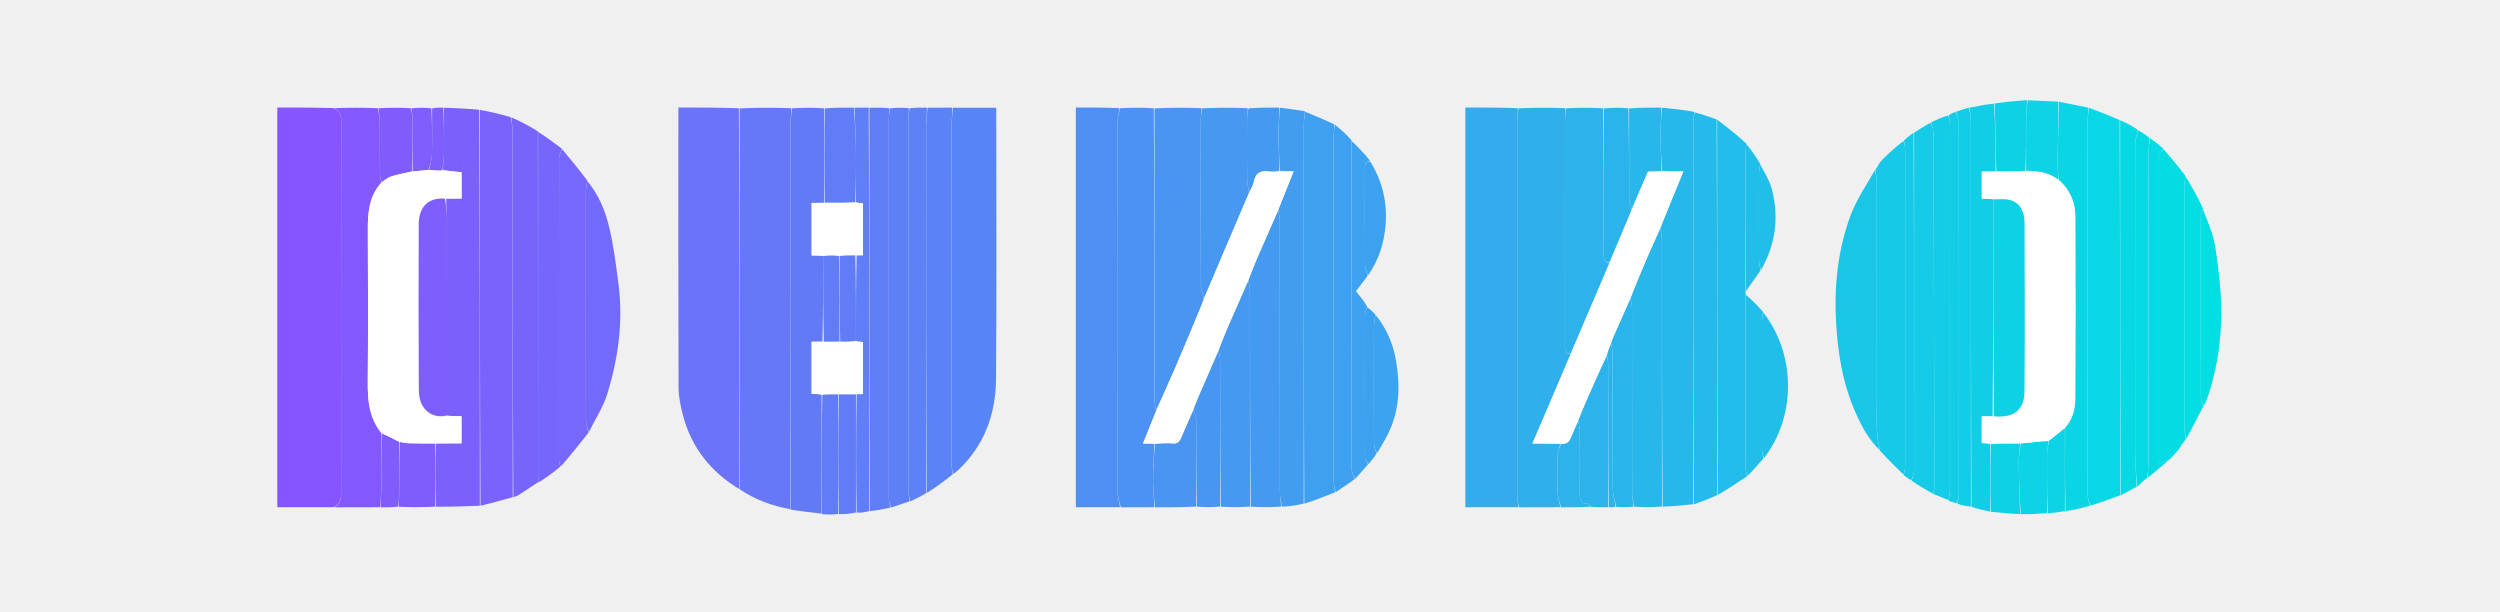
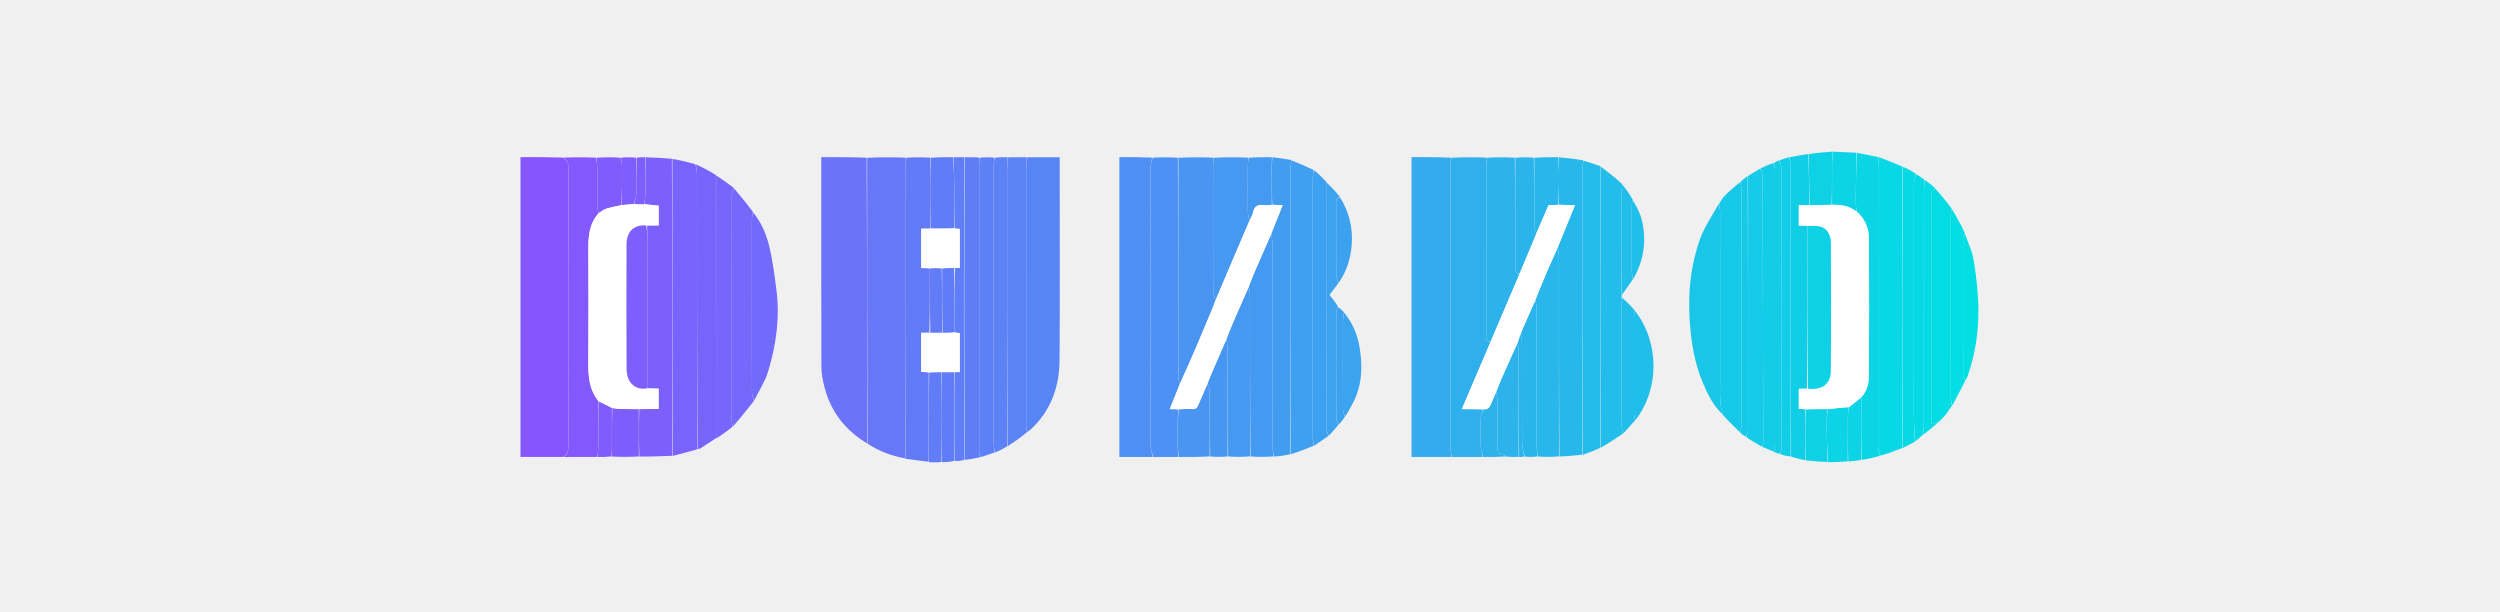
<svg xmlns="http://www.w3.org/2000/svg" version="1.1" id="Layer_1" x="0px" y="0px" width="100%" viewBox="0 0 1340 328" enable-background="new 0 0 1340 328" xml:space="preserve">
-   <g transform="translate(670,164) scale(0.8) translate(-670,-164)">
+   <g transform="translate(670,164) scale(0.6) translate(-670,-164)">
    <path fill="#8755FF" opacity="1" stroke="none" d=" M55.999,298.832  C43.535,298.832 31.07,298.832 18.302,298.832  C18.302,209.672 18.302,120.639 18.302,31.024  C30.548,31.024 42.81,31.024 55.678,31.412  C60.186,33.349 61.107,36.17 61.101,40.318  C60.965,122.506 60.981,204.693 61.048,286.881  C61.052,291.72 61.442,296.428 55.999,298.832 z" />
    <path fill="#6A73F9" opacity="1" stroke="none" d=" M328,286.833  C308.853,275.268 295.792,258.963 290.073,237.222  C288.468,231.121 287.153,224.726 287.13,218.461  C286.913,158.152 287,97.843 287,37.533  C287,35.559 287,33.585 287,31.024  C300.549,31.024 313.81,31.024 327.536,31.554  C328,117 328,201.916 328,286.833 z" />
    <path fill="#33ABED" opacity="1" stroke="none" d=" M850,298.833  C838.203,298.833 826.405,298.833 814.305,298.833  C814.305,209.67 814.305,120.641 814.305,31.022  C825.883,31.022 837.478,31.022 849.447,31.492  C849.548,34.26 849.036,36.557 849.034,38.855  C848.993,122.89 848.991,206.926 849.042,290.962  C849.044,293.586 849.667,296.209 850,298.833 z" />
    <path fill="#6677F8" opacity="1" stroke="none" d=" M328.322,286.988  C328,201.916 328,117 328,31.626  C339.357,31.12 350.714,31.071 362.526,31.511  C362.654,36.628 362.046,41.258 362.042,45.888  C361.972,130.632 361.974,215.376 361.961,300.119  C349.989,298.016 338.802,293.898 328.322,286.988 z" />
    <path fill="#30AFED" opacity="1" stroke="none" d=" M850.464,298.905  C849.667,296.209 849.044,293.586 849.042,290.962  C848.991,206.926 848.993,122.89 849.034,38.855  C849.036,36.557 849.548,34.26 849.911,31.565  C860.357,31.119 870.715,31.071 881.447,31.494  C881.548,34.594 881.038,37.225 881.035,39.855  C880.987,89.448 881,139.041 881,188.634  C881,189.799 881.066,190.967 880.999,192.128  C880.842,194.869 882.068,196.181 884.792,196.359  C876.373,216.238 867.996,235.757 859.235,256.167  C866.155,256.167 872.078,256.167 877.905,256.531  C877.206,259.417 876.153,261.926 876.083,264.463  C875.86,272.572 875.81,280.698 876.091,288.804  C876.208,292.165 877.333,295.491 878,298.833  C868.976,298.881 859.952,298.929 850.464,298.905 z" />
    <path fill="#4F8FF3" opacity="1" stroke="none" d=" M583,298.833  C573.202,298.833 563.404,298.833 553.304,298.833  C553.304,209.668 553.304,120.642 553.304,31.023  C562.88,31.023 572.476,31.023 582.453,31.463  C582.222,35.293 581.082,38.681 581.078,42.071  C580.978,123.61 580.971,205.149 581.085,286.687  C581.091,290.737 582.333,294.785 583,298.833 z" />
    <path fill="#5885F5" opacity="1" stroke="none" d=" M471,31.168  C480.468,31.168 489.936,31.168 500,31.168  C500,33.241 500,35.176 500,37.112  C500,95.609 500.262,154.107 499.865,212.601  C499.715,234.584 493.181,254.688 477.49,270.992  C475.603,272.952 473.652,274.85 471.17,276.575  C470.407,274.074 470.027,271.774 470.026,269.474  C469.995,194.17 469.984,118.866 470.043,43.563  C470.046,39.431 470.667,35.299 471,31.168 z" />
    <path fill="#4C91F3" opacity="1" stroke="none" d=" M583.463,298.905  C582.333,294.785 581.091,290.737 581.085,286.687  C580.971,205.149 580.978,123.61 581.078,42.071  C581.082,38.681 582.222,35.293 582.916,31.535  C590.357,31.119 597.715,31.071 605.536,31.554  C606,97.16 605.989,162.238 606.047,227.314  C606.049,229.556 606.745,231.798 607.066,234.422  C604.16,241.8 601.305,248.796 598.297,256.167  C601.042,256.167 603.521,256.167 605.911,256.565  C605.547,265.017 605.074,273.071 605.066,281.126  C605.061,287.028 605.666,292.93 605.999,298.833  C598.642,298.881 591.285,298.929 583.463,298.905 z" />
    <path fill="#7C60FC" opacity="1" stroke="none" d=" M153.999,297.833  C144.309,298.215 134.618,298.597 124.496,298.497  C124.043,284.066 124.021,270.116 124.463,256.093  C130.513,256.021 136.101,256.021 141.696,256.021  C141.696,249.695 141.696,243.974 141.696,237.834  C138.263,237.834 135.131,237.834 132,237.376  C132,192.796 132.027,148.675 131.956,104.554  C131.95,100.424 131.333,96.296 131.457,92.094  C135.161,92.022 138.407,92.022 141.757,92.022  C141.757,85.775 141.757,80.085 141.757,74.415  C137.355,73.967 133.196,73.544 129.056,72.693  C129.383,68.987 129.921,65.711 129.958,62.43  C130.072,52.01 130,41.587 130,31.166  C137.716,31.451 145.432,31.736 153.574,32.552  C154,121.333 153.999,209.583 153.999,297.833 z" />
    <path fill="#8359FE" opacity="1" stroke="none" d=" M56.463,298.905  C61.442,296.428 61.052,291.72 61.048,286.881  C60.981,204.693 60.965,122.506 61.101,40.318  C61.107,36.17 60.186,33.349 56.142,31.484  C65.69,31.12 75.381,31.072 85.568,31.504  C86.376,34.948 86.93,37.909 86.957,40.874  C87.063,52.354 86.949,63.836 87.05,75.317  C87.067,77.229 87.742,79.135 87.97,81.364  C79.628,90.753 78.89,101.819 78.943,113.293  C79.102,147.102 79.176,180.913 78.907,214.72  C78.809,227.088 79.66,238.916 88.032,249.359  C88.015,262.568 88.079,275.302 87.954,288.035  C87.919,291.637 87.332,295.234 86.999,298.833  C76.975,298.881 66.951,298.929 56.463,298.905 z" />
    <path fill="#7A63FC" opacity="1" stroke="none" d=" M154.415,297.905  C153.999,209.583 154,121.333 153.999,32.625  C160.743,33.781 167.488,35.394 174.648,37.496  C175.376,41.115 175.958,44.246 175.961,47.377  C176.025,128.956 176.029,210.536 176.043,292.116  C168.972,294.07 161.901,296.024 154.415,297.905 z" />
    <path fill="#08D8E5" opacity="1" stroke="none" d=" M1232.001,31.166  C1238.78,33.728 1245.558,36.289 1252.668,39.466  C1253,123.666 1253,207.25 1253,290.834  C1246.635,293.224 1240.269,295.615 1233.227,297.753  C1232.033,294.789 1231.068,292.077 1231.065,289.365  C1230.985,207.429 1230.985,125.493 1231.042,43.557  C1231.045,39.426 1231.667,35.296 1232.001,31.166 z" />
    <path fill="#27B8EB" opacity="1" stroke="none" d=" M967,296.834  C960.304,297.548 953.608,298.263 946.456,298.447  C946,238.516 946.013,179.114 945.956,119.713  C945.953,117.104 945.304,114.495 944.976,111.506  C950.011,98.953 955.026,86.78 960.36,73.833  C955.159,73.833 950.58,73.833 945.911,73.436  C945.548,64.983 945.074,56.929 945.066,48.874  C945.061,42.972 945.667,37.069 946.001,31.167  C953.232,31.862 960.463,32.557 967.653,33.939  C967.408,36.925 967.026,39.223 967.026,41.522  C966.995,126.626 967,211.73 967,296.834 z" />
    <path fill="#637AF7" opacity="1" stroke="none" d=" M362.175,300.462  C361.974,215.376 361.972,130.632 362.042,45.888  C362.046,41.258 362.654,36.628 362.99,31.582  C370.024,31.119 377.048,31.071 384.536,31.553  C385,53 385,73.916 384.547,94.905  C381.495,94.977 378.895,94.977 376.294,94.977  C376.294,106.975 376.294,118.364 376.294,130.167  C379.057,130.167 381.528,130.167 384,130.625  C384,150 384,168.917 383.552,187.905  C380.842,187.977 378.58,187.977 376.288,187.977  C376.288,199.974 376.288,211.372 376.288,222.846  C378.714,222.962 380.857,223.064 383,223.625  C382.988,250.429 382.976,276.776 382.964,303.122  C376.105,302.349 369.247,301.577 362.175,300.462 z" />
    <path fill="#4A94F2" opacity="1" stroke="none" d=" M607.117,234.039  C606.745,231.798 606.049,229.556 606.047,227.314  C605.989,162.238 606,97.16 606,31.626  C616.357,31.119 626.715,31.071 637.504,31.504  C637.624,34.279 637.045,36.571 637.041,38.865  C636.985,75.907 636.952,112.949 637.093,149.991  C637.104,153.009 638.413,156.023 639.06,159.416  C638.35,161.437 637.724,163.093 637.041,164.724  C631.613,177.693 626.266,190.696 620.707,203.609  C616.315,213.811 611.657,223.9 607.117,234.039 z" />
    <path fill="#3F9FF0" opacity="1" stroke="none" d=" M726.999,288.833  C720.261,291.542 713.522,294.25 706.392,296.438  C706,211.35 705.99,126.783 706.044,42.216  C706.046,39.44 706.695,36.663 707.043,33.887  C713.477,36.542 719.912,39.198 726.584,42.408  C726.548,45.259 726.036,47.557 726.034,49.854  C725.993,126.89 725.99,203.927 726.042,280.963  C726.044,283.587 726.666,286.21 726.999,288.833 z" />
    <path fill="#22BDEA" opacity="1" stroke="none" d=" M1002.042,154.115  C1002.031,154.508 1002.019,154.902 1002.015,156.066  C1002.016,195.327 1001.992,233.818 1002.047,272.309  C1002.05,274.221 1002.742,276.133 1003.113,278.044  C996.666,282.364 990.219,286.684 983.397,290.585  C983.015,206.499 983.007,122.833 983,39.166  C989.617,44.252 996.234,49.337 1002.634,55.276  C1002.278,57.777 1002.02,59.424 1002.02,61.071  C1002.009,92.086 1002.029,123.1 1002.042,154.115 z" />
    <path fill="#5B83F6" opacity="1" stroke="none" d=" M470.537,31.096  C470.667,35.299 470.046,39.431 470.043,43.563  C469.984,118.866 469.995,194.17 470.026,269.474  C470.027,271.774 470.407,274.074 470.857,276.712  C465.302,281.29 459.499,285.53 453.348,289.344  C453,207.132 452.985,125.346 453.043,43.56  C453.045,39.429 453.667,35.298 454.001,31.167  C459.359,31.12 464.717,31.072 470.537,31.096 z" />
    <path fill="#429DF0" opacity="1" stroke="none" d=" M706.835,33.547  C706.695,36.663 706.046,39.44 706.044,42.216  C705.99,126.783 706,211.35 706,296.375  C701.285,297.548 696.57,298.262 691.395,298.496  C690.624,294.882 690.043,291.749 690.04,288.616  C689.986,227.975 690.012,167.333 689.953,106.691  C689.951,104.447 689.255,102.204 688.933,99.578  C692.289,90.99 695.593,82.785 699.198,73.833  C695.839,73.833 692.92,73.833 689.968,73.423  C689.624,64.964 689.102,56.915 689.07,48.864  C689.047,42.966 689.667,37.066 690,31.166  C695.543,31.846 701.085,32.526 706.835,33.547 z" />
    <path fill="#7765FB" opacity="1" stroke="none" d=" M176.419,292.059  C176.029,210.536 176.025,128.956 175.961,47.377  C175.958,44.246 175.376,41.115 175.031,37.575  C180.92,40.194 186.84,43.223 192.892,47.044  C193.016,122.131 193.008,196.425 192.998,270.719  C192.998,274.519 192.975,278.32 192.962,282.121  C188.471,285.082 183.996,288.069 179.471,290.98  C178.685,291.486 177.692,291.669 176.419,292.059 z" />
    <path fill="#24BBEA" opacity="1" stroke="none" d=" M982.666,39.004  C983.007,122.833 983.015,206.499 983.03,290.642  C977.954,293.066 972.868,295.014 967.392,296.898  C967,211.73 966.995,126.626 967.026,41.522  C967.026,39.223 967.408,36.925 967.859,34.287  C972.848,35.58 977.59,37.211 982.666,39.004 z" />
    <path fill="#17C9E8" opacity="1" stroke="none" d=" M1107.891,277.047  C1102.651,271.925 1097.411,266.803 1092.228,261.103  C1089.028,249.68 1090.03,238.535 1090.02,227.476  C1089.974,178.556 1090.016,129.636 1089.955,80.716  C1089.952,78.107 1089.303,75.499 1088.954,72.89  C1090.447,70.622 1091.626,68.044 1093.495,66.147  C1097.927,61.65 1102.688,57.476 1107.799,53.422  C1108.522,55.638 1108.969,57.604 1108.97,59.569  C1109.006,130.152 1109.009,200.734 1108.953,271.316  C1108.952,273.226 1108.26,275.137 1107.891,277.047 z" />
    <path fill="#11CEE7" opacity="1" stroke="none" d=" M1166,301.832  C1161.904,300.951 1157.807,300.07 1153.355,298.553  C1153,211.96 1153.01,126.003 1152.958,40.046  C1152.956,37.086 1152.334,34.127 1152.001,31.167  C1157.367,30.106 1162.734,29.046 1168.539,28.41  C1169.319,43.834 1169.66,58.834 1169.547,73.906  C1166.16,73.979 1163.227,73.979 1160.293,73.979  C1160.293,80.308 1160.293,86.042 1160.293,92.168  C1163.054,92.168 1165.527,92.168 1168,92.626  C1168,141.333 1168,189.582 1167.552,237.905  C1164.84,237.978 1162.576,237.978 1160.275,237.978  C1160.275,244.315 1160.275,250.068 1160.275,255.847  C1162.365,255.964 1164.183,256.066 1166,256.626  C1166,272 1166,286.916 1166,301.832 z" />
    <path fill="#2DB2EC" opacity="1" stroke="none" d=" M884.832,195.999  C882.068,196.181 880.842,194.869 880.999,192.128  C881.066,190.967 881,189.799 881,188.634  C881,139.041 880.987,89.448 881.035,39.855  C881.038,37.225 881.548,34.594 881.911,31.566  C890.024,31.12 898.049,31.071 906.536,31.553  C907,64.106 907.005,96.128 906.993,128.151  C906.992,131.181 906.607,134.367 910.796,135.357  C902.117,155.809 893.475,175.904 884.832,195.999 z" />
    <path fill="#19C6E8" opacity="1" stroke="none" d=" M1088.637,73.031  C1089.303,75.499 1089.952,78.107 1089.955,80.716  C1090.016,129.636 1089.974,178.556 1090.02,227.476  C1090.03,238.535 1089.028,249.68 1092.089,260.786  C1083.593,252.681 1078.497,242.27 1074.124,231.63  C1066.877,214.001 1063.964,195.489 1062.769,176.412  C1061.201,151.376 1063.71,127.008 1072.264,103.6  C1076.165,92.927 1082.88,83.283 1088.637,73.031 z" />
    <path fill="#449AF1" opacity="1" stroke="none" d=" M688.882,99.96  C689.255,102.204 689.951,104.447 689.953,106.691  C690.012,167.333 689.986,227.975 690.04,288.616  C690.043,291.749 690.624,294.882 690.968,298.424  C684.31,298.881 677.619,298.929 670.464,298.447  C670,249.839 670.015,201.76 669.953,153.682  C669.95,151.441 669.255,149.201 668.934,146.579  C670.994,141.258 672.907,136.278 675.03,131.39  C679.59,120.888 684.258,110.434 688.882,99.96 z" />
    <path fill="#7568FB" opacity="1" stroke="none" d=" M209.109,58.954  C214.737,65.695 220.365,72.435 225.932,79.947  C225.581,82.846 225.04,84.974 225.038,87.102  C224.991,138.299 224.973,189.497 225.079,240.694  C225.084,243.411 226.215,246.125 226.821,248.841  C220.787,256.49 214.752,264.14 208.163,271.581  C207.406,269.907 207.027,268.441 207.026,266.975  C206.997,199.546 206.984,132.117 207.09,64.688  C207.093,62.776 208.407,60.866 209.109,58.954 z" />
    <path fill="#5F7EF6" opacity="1" stroke="none" d=" M415,31.167  C419.36,31.119 423.72,31.072 428.451,31.493  C428.548,34.097 428.036,36.231 428.035,38.365  C427.994,123.346 427.993,208.327 428.046,293.309  C428.048,295.221 428.739,297.134 429.109,299.046  C424.687,300.023 420.266,301 415.422,301.447  C415,211 415,121.084 415,31.167 z" />
    <path fill="#5D80F6" opacity="1" stroke="none" d=" M429.505,299.025  C428.739,297.134 428.048,295.221 428.046,293.309  C427.993,208.327 427.994,123.346 428.035,38.365  C428.036,36.231 428.548,34.097 428.91,31.565  C433.027,31.12 437.055,31.072 441.452,31.493  C441.548,34.26 441.036,36.557 441.035,38.855  C440.994,121.557 440.991,204.259 441.042,286.962  C441.044,289.586 441.666,292.209 442,294.833  C437.967,296.223 433.934,297.614 429.505,299.025 z" />
    <path fill="#04DCE4" opacity="1" stroke="none" d=" M1282.114,58.956  C1287.078,64.719 1292.041,70.481 1296.809,76.935  C1296.408,79.425 1296.027,81.222 1296.026,83.019  C1295.994,137.095 1295.985,191.17 1296.044,245.245  C1296.047,247.868 1296.695,250.491 1297.042,253.115  C1296.268,254.342 1295.494,255.57 1294.156,256.97  C1293.432,257.777 1293.273,258.41 1293.114,259.044  C1290.987,261.623 1288.86,264.203 1286.055,266.922  C1283.483,267.806 1281.589,268.549 1279,269.566  C1279,266.966 1279,265.001 1279,263.036  C1279,197.384 1279,131.733 1279.001,66.082  C1279.001,64.749 1278.631,63.235 1279.139,62.131  C1279.714,60.881 1281.088,59.998 1282.114,58.956 z" />
    <path fill="#29B6EB" opacity="1" stroke="none" d=" M944.956,111.887  C945.304,114.495 945.953,117.104 945.956,119.713  C946.013,179.114 946,238.516 946.001,298.375  C939.976,298.881 933.952,298.929 927.431,298.495  C926.624,295.048 926.045,292.083 926.04,289.116  C925.981,247.975 926.018,206.833 925.952,165.692  C925.949,163.447 925.256,161.204 924.935,158.579  C928.425,149.894 931.778,141.555 935.329,133.301  C938.422,126.113 941.739,119.021 944.956,111.887 z" />
    <path fill="#0AD5E5" opacity="1" stroke="none" d=" M1231.597,31.093  C1231.667,35.296 1231.045,39.426 1231.042,43.557  C1230.985,125.493 1230.985,207.429 1231.065,289.365  C1231.068,292.077 1232.033,294.789 1232.828,297.776  C1227.682,299.36 1222.257,300.669 1216.416,301.448  C1215.987,282.573 1215.973,264.23 1216.098,245.568  C1221.235,239.788 1222.853,232.911 1222.891,225.976  C1223.113,185.259 1223.1,144.541 1222.926,103.824  C1222.885,94.394 1219.339,86.147 1211.969,79.423  C1211.624,76.073 1211.007,73.127 1211.052,70.191  C1211.271,55.849 1211.667,41.509 1212.001,27.168  C1218.398,28.451 1224.795,29.735 1231.597,31.093 z" />
    <path fill="#7666FB" opacity="1" stroke="none" d=" M208.972,58.643  C208.407,60.866 207.093,62.776 207.09,64.688  C206.984,132.117 206.997,199.546 207.026,266.975  C207.027,268.441 207.406,269.907 207.856,271.711  C203.175,275.595 198.247,279.139 193.141,282.402  C192.975,278.32 192.998,274.519 192.998,270.719  C193.008,196.425 193.016,122.131 193.033,47.361  C198.306,50.7 203.57,54.515 208.972,58.643 z" />
    <path fill="#15CBE7" opacity="1" stroke="none" d=" M1114.958,47.886  C1118.386,45.67 1121.815,43.454 1125.931,41.256  C1127.079,43.614 1127.935,45.953 1127.943,48.295  C1128.204,127.717 1128.39,207.14 1128.524,286.562  C1128.526,287.597 1127.727,288.632 1127.302,289.667  C1122.601,287.006 1117.901,284.346 1113.323,281.094  C1113.964,278.289 1114.932,276.076 1114.934,273.862  C1114.999,198.537 1114.972,123.212 1114.958,47.886 z" />
    <path fill="#5C82F6" opacity="1" stroke="none" d=" M442.366,294.899  C441.666,292.209 441.044,289.586 441.042,286.962  C440.991,204.259 440.994,121.557 441.035,38.855  C441.036,36.557 441.548,34.26 441.911,31.565  C445.696,31.119 449.392,31.072 453.545,31.096  C453.667,35.298 453.045,39.429 453.043,43.56  C452.985,125.346 453,207.132 453,289.376  C449.577,291.544 446.154,293.254 442.366,294.899 z" />
    <path fill="#4698F1" opacity="1" stroke="none" d=" M639.118,159.04  C638.413,156.023 637.104,153.009 637.093,149.991  C636.952,112.949 636.985,75.907 637.041,38.865  C637.045,36.571 637.624,34.279 637.968,31.576  C648.024,31.119 658.048,31.071 668.504,31.504  C668.625,34.103 668.057,36.219 668.045,38.338  C667.965,52.229 667.921,66.122 668.081,80.011  C668.11,82.575 669.123,85.128 669.488,87.926  C659.236,111.791 649.177,135.415 639.118,159.04 z" />
    <path fill="#3EA0F0" opacity="1" stroke="none" d=" M727.347,288.803  C726.666,286.21 726.044,283.587 726.042,280.963  C725.99,203.927 725.993,126.89 726.034,49.854  C726.036,47.557 726.548,45.259 726.91,42.564  C730.663,45.499 734.327,48.832 738.007,53.001  C738.016,126.994 737.989,200.151 738.089,273.307  C738.092,275.553 739.409,277.798 740.113,280.043  C735.974,282.953 731.834,285.862 727.347,288.803 z" />
    <path fill="#726AFA" opacity="1" stroke="none" d=" M227.01,248.554  C226.215,246.125 225.084,243.411 225.079,240.694  C224.973,189.497 224.991,138.299 225.038,87.102  C225.04,84.974 225.581,82.846 225.958,80.302  C233.562,89.305 238.117,100.298 240.79,111.766  C243.698,124.24 245.315,137.049 246.939,149.783  C250.098,174.546 246.706,198.84 239.526,222.483  C236.789,231.495 231.387,239.696 227.01,248.554 z" />
    <path fill="#13CCE7" opacity="1" stroke="none" d=" M1127.625,289.822  C1127.727,288.632 1128.526,287.597 1128.524,286.562  C1128.39,207.14 1128.204,127.717 1127.943,48.295  C1127.935,45.953 1127.079,43.614 1126.253,41.116  C1129.655,39.301 1133.422,37.644 1137.737,36.33  C1138.523,38.639 1138.969,40.605 1138.97,42.571  C1139.005,124.142 1139.008,205.713 1138.956,287.284  C1138.955,289.561 1138.306,291.839 1137.959,294.116  C1134.622,292.736 1131.285,291.356 1127.625,289.822 z" />
    <path fill="#4699F1" opacity="1" stroke="none" d=" M668.883,146.961  C669.255,149.201 669.95,151.441 669.953,153.682  C670.015,201.76 670,249.839 670,298.375  C663.643,298.881 657.285,298.929 650.464,298.447  C650,265.503 650.022,233.09 649.952,200.676  C649.947,198.437 649.255,196.199 648.941,193.582  C651.003,188.263 652.908,183.279 655.03,178.39  C659.588,167.888 664.258,157.434 668.883,146.961 z" />
    <path fill="#06D9E4" opacity="1" stroke="none" d=" M1253.354,290.802  C1253,207.25 1253,123.666 1253,39.625  C1256.922,41.195 1260.845,43.222 1264.738,45.925  C1264.14,49.657 1263.077,52.715 1263.073,55.775  C1262.978,124.255 1262.966,192.736 1263.046,261.217  C1263.055,269.183 1263.695,277.148 1264.042,285.114  C1260.597,287 1257.153,288.885 1253.354,290.802 z" />
    <path fill="#12CDE7" opacity="1" stroke="none" d=" M1151.615,31.101  C1152.334,34.127 1152.956,37.086 1152.958,40.046  C1153.01,126.003 1153,211.96 1153,298.376  C1149.917,298.194 1146.832,297.555 1143.79,296.352  C1144.221,294.051 1144.948,292.315 1144.949,290.579  C1145.006,207.349 1145.016,124.118 1144.914,40.888  C1144.911,38.554 1143.637,36.222 1142.955,33.888  C1145.714,32.937 1148.472,31.986 1151.615,31.101 z" />
    <path fill="#05DAE4" opacity="1" stroke="none" d=" M1264.359,284.975  C1263.695,277.148 1263.055,269.183 1263.046,261.217  C1262.966,192.736 1262.978,124.255 1263.073,55.775  C1263.077,52.715 1264.14,49.657 1264.879,46.245  C1267.477,47.544 1269.905,49.195 1272.634,51.416  C1272.624,55.117 1272.042,58.249 1272.04,61.381  C1271.988,130.827 1272.013,200.274 1271.959,269.72  C1271.957,272.852 1271.361,275.983 1271.042,279.115  C1268.919,281.021 1266.797,282.928 1264.359,284.975 z" />
    <path fill="#607EF7" opacity="1" stroke="none" d=" M414.55,31.095  C415,121.084 415,211 415,301.375  C412.283,302.214 409.566,302.595 406.425,302.447  C406,275.667 406,249.417 406.44,223.095  C408.138,223.023 409.397,223.023 410.714,223.023  C410.714,211.071 410.714,199.611 410.714,188.156  C408.953,188.035 407.477,187.934 406,187.375  C406,168.001 406,149.084 406.441,130.095  C408.139,130.023 409.397,130.023 410.714,130.023  C410.714,118.07 410.714,106.611 410.714,95.155  C408.953,95.035 407.477,94.934 406,94.375  C406,82.112 406.126,70.305 405.959,58.502  C405.83,49.387 405.334,40.278 405.001,31.167  C408.034,31.119 411.068,31.071 414.55,31.095 z" />
    <path fill="#3DA2EF" opacity="1" stroke="none" d=" M740.419,279.914  C739.409,277.798 738.092,275.553 738.089,273.307  C737.989,200.151 738.016,126.994 738.033,53.361  C742.287,57.36 746.531,61.835 750.421,66.689  C746.454,67.651 747.024,70.496 747.02,72.902  C746.988,94 746.94,115.099 747.082,136.197  C747.1,138.749 748.214,141.294 748.819,143.842  C746.01,147.51 743.2,151.177 740.958,154.104  C744.119,157.971 746.528,160.917 748.552,164.54  C747.781,166.782 747.057,168.346 747.053,169.911  C746.987,201.781 746.975,233.652 747.094,265.521  C747.099,267.029 748.415,268.532 749.12,270.037  C746.321,273.286 743.523,276.535 740.419,279.914 z" />
    <path fill="#02DEE3" opacity="1" stroke="none" d=" M1297.366,252.969  C1296.695,250.491 1296.047,247.868 1296.044,245.245  C1295.985,191.17 1295.994,137.095 1296.026,83.019  C1296.027,81.222 1296.408,79.425 1296.86,77.289  C1301.062,84.056 1305.016,91.161 1308.561,98.809  C1307.768,100.898 1307.052,102.443 1307.049,103.988  C1306.988,144.585 1306.978,185.182 1307.078,225.778  C1307.082,227.52 1308.222,229.259 1308.833,230.999  C1305.118,238.273 1301.403,245.548 1297.366,252.969 z" />
    <path fill="#2AB4EC" opacity="1" stroke="none" d=" M924.884,158.961  C925.256,161.204 925.949,163.447 925.952,165.692  C926.018,206.833 925.981,247.975 926.04,289.116  C926.045,292.083 926.624,295.048 926.968,298.423  C923.304,298.88 919.608,298.928 915.375,298.533  C914.225,294.189 913.1,290.29 913.081,286.386  C912.934,255.983 913.022,225.578 912.952,195.174  C912.947,193.102 912.255,191.031 911.94,188.587  C912.668,186.598 913.306,184.967 914.015,183.369  C917.628,175.228 921.259,167.096 924.884,158.961 z" />
    <path fill="#05DBE4" opacity="1" stroke="none" d=" M1271.422,279.064  C1271.361,275.983 1271.957,272.852 1271.959,269.72  C1272.013,200.274 1271.988,130.827 1272.04,61.381  C1272.042,58.249 1272.624,55.117 1272.968,51.576  C1275.947,53.555 1278.895,55.943 1281.978,58.644  C1281.088,59.998 1279.714,60.881 1279.139,62.131  C1278.631,63.235 1279.001,64.749 1279.001,66.082  C1279,131.733 1279,197.384 1279,263.036  C1279,265.001 1279,266.966 1279,269.566  C1281.589,268.549 1283.483,267.806 1285.745,267.053  C1281.344,271.033 1276.573,275.023 1271.422,279.064 z" />
    <path fill="#13CDE7" opacity="1" stroke="none" d=" M1142.598,33.937  C1143.637,36.222 1144.911,38.554 1144.914,40.888  C1145.016,124.118 1145.006,207.349 1144.949,290.579  C1144.948,292.315 1144.221,294.051 1143.478,296.086  C1141.499,295.83 1139.874,295.276 1138.104,294.419  C1138.306,291.839 1138.955,289.561 1138.956,287.284  C1139.008,205.713 1139.005,124.142 1138.97,42.571  C1138.969,40.605 1138.523,38.639 1138.119,36.282  C1139.382,35.256 1140.812,34.621 1142.598,33.937 z" />
    <path fill="#2CB3EC" opacity="1" stroke="none" d=" M910,298.833  C906.304,298.881 902.608,298.929 898.354,298.556  C897.248,297.55 896.701,296.459 896.151,296.457  C890.748,296.441 890.924,292.883 890.956,288.999  C891.069,275.231 891.047,261.462 890.953,247.693  C890.938,245.422 890.304,243.155 889.985,240.515  C891.684,236.147 893.295,232.123 895.04,228.158  C899.623,217.745 904.264,207.358 909.132,197.296  C909.588,199.761 909.971,201.89 909.973,204.019  C910.012,235.624 910,267.228 910,298.833 z" />
    <path fill="#2BB4EC" opacity="1" stroke="none" d=" M910.834,134.999  C906.607,134.367 906.992,131.181 906.993,128.151  C907.005,96.128 907,64.106 907,31.625  C912.358,31.119 917.716,31.07 923.537,31.553  C924,52.488 923.952,72.893 924.08,93.297  C924.092,95.201 925.222,97.098 925.79,99.363  C924.999,101.48 924.248,103.231 923.506,104.986  C919.281,114.99 915.058,124.995 910.834,134.999 z" />
    <path fill="#4796F2" opacity="1" stroke="none" d=" M648.883,193.961  C649.255,196.199 649.947,198.437 649.952,200.676  C650.022,233.09 650,265.503 650,298.375  C644.975,298.881 639.95,298.929 634.462,298.447  C634,278.442 634.056,258.966 633.907,239.492  C633.893,237.643 632.587,235.804 631.94,233.584  C633.334,229.945 634.614,226.658 636.016,223.424  C640.28,213.592 644.59,203.78 648.883,193.961 z" />
    <path fill="#4A94F2" opacity="1" stroke="none" d=" M631.881,233.96  C632.587,235.804 633.893,237.643 633.907,239.492  C634.056,258.966 634,278.442 634,298.375  C624.976,298.881 615.952,298.928 606.463,298.904  C605.666,292.93 605.061,287.028 605.066,281.126  C605.074,273.071 605.547,265.017 606.373,256.494  C610.73,256.016 614.563,255.729 618.335,256.083  C621.731,256.403 622.896,254.593 623.996,251.966  C626.525,245.923 629.241,239.957 631.881,233.96 z" />
    <path fill="#16C9E8" opacity="1" stroke="none" d=" M1114.608,47.941  C1114.972,123.212 1114.999,198.537 1114.934,273.862  C1114.932,276.076 1113.964,278.289 1113.166,280.776  C1111.309,279.92 1109.732,278.791 1108.023,277.354  C1108.26,275.137 1108.952,273.226 1108.953,271.316  C1109.009,200.734 1109.006,130.152 1108.97,59.569  C1108.969,57.604 1108.522,55.638 1108.118,53.281  C1110.054,51.258 1112.156,49.626 1114.608,47.941 z" />
    <path fill="#617CF7" opacity="1" stroke="none" d=" M404.537,31.095  C405.334,40.278 405.83,49.387 405.959,58.502  C406.126,70.305 406,82.112 405.536,94.447  C398.382,94.929 391.691,94.881 385,94.833  C385,73.916 385,53 385,31.625  C391.358,31.119 397.715,31.071 404.537,31.095 z" />
    <path fill="#01DFE3" opacity="1" stroke="none" d=" M1308.995,230.662  C1308.222,229.259 1307.082,227.52 1307.078,225.778  C1306.978,185.182 1306.988,144.585 1307.049,103.988  C1307.052,102.443 1307.768,100.898 1308.493,99.177  C1311.546,107.437 1315.391,115.698 1316.719,124.347  C1318.98,139.061 1320.753,154.02 1320.732,168.873  C1320.703,188.771 1317.538,208.454 1310.829,227.374  C1310.457,228.423 1309.723,229.344 1308.995,230.662 z" />
    <path fill="#21BEEA" opacity="1" stroke="none" d=" M1003.419,277.916  C1002.742,276.133 1002.05,274.221 1002.047,272.309  C1001.992,233.818 1002.016,195.327 1002.033,156.361  C1005.958,159.682 1009.873,163.479 1013.753,167.974  C1013.479,170.469 1013.034,172.265 1013.031,174.061  C1012.988,202.638 1012.979,231.216 1013.046,259.794  C1013.051,261.901 1013.698,264.006 1014.046,266.112  C1010.606,270.004 1007.165,273.895 1003.419,277.916 z" />
    <path fill="#20BFE9" opacity="1" stroke="none" d=" M1014.366,265.967  C1013.698,264.006 1013.051,261.901 1013.046,259.794  C1012.979,231.216 1012.988,202.638 1013.031,174.061  C1013.034,172.265 1013.479,170.469 1013.884,168.283  C1035.615,196.215 1036.214,237.546 1014.366,265.967 z" />
    <path fill="#3BA3EF" opacity="1" stroke="none" d=" M754.039,169.882  C761.326,178.692 765.8,189.064 767.724,200.024  C770.313,214.77 770.506,229.813 764.927,244.135  C762.423,250.563 758.837,256.57 755.102,262.677  C753.974,260.402 753.072,258.218 753.063,256.031  C752.965,230.102 752.969,204.172 753.046,178.243  C753.054,175.455 753.693,172.669 754.039,169.882 z" />
    <path fill="#29B6EB" opacity="1" stroke="none" d=" M925.833,98.998  C925.222,97.098 924.092,95.201 924.08,93.297  C923.952,72.893 924,52.488 924,31.625  C931.024,31.118 938.049,31.07 945.537,31.094  C945.667,37.069 945.061,42.972 945.066,48.874  C945.074,56.929 945.548,64.983 945.462,73.508  C942.283,73.978 939.465,73.978 936.706,73.978  C933.02,82.459 929.427,90.729 925.833,98.998 z" />
    <path fill="#7F5DFD" opacity="1" stroke="none" d=" M123.999,256.166  C124.021,270.116 124.043,284.066 124.032,298.425  C115.976,298.882 107.952,298.93 99.553,298.508  C99.452,295.738 99.947,293.44 99.963,291.139  C100.042,279.149 100,267.158 100.423,255.108  C102.588,255.367 104.323,255.911 106.072,255.959  C112.045,256.122 118.023,256.111 123.999,256.166 z" />
    <path fill="#0CD3E6" opacity="1" stroke="none" d=" M1211.556,27.095  C1211.667,41.509 1211.271,55.849 1211.052,70.191  C1211.007,73.127 1211.624,76.073 1211.62,79.394  C1205.158,74.367 1197.717,73.608 1190,73.376  C1190,61.451 1189.914,49.982 1190.046,38.516  C1190.094,34.397 1190.667,30.283 1191.001,26.167  C1197.704,26.452 1204.407,26.737 1211.556,27.095 z" />
    <path fill="#805CFD" opacity="1" stroke="none" d=" M88.113,81.044  C87.742,79.135 87.067,77.229 87.05,75.317  C86.949,63.836 87.063,52.354 86.957,40.874  C86.93,37.909 86.376,34.948 86.031,31.576  C93.023,31.119 100.048,31.071 107.625,31.493  C108.452,34.262 108.947,36.559 108.963,38.86  C109.044,50.517 109,62.175 108.562,73.904  C103.627,75.02 99.05,75.815 94.664,77.208  C92.311,77.955 90.286,79.732 88.113,81.044 z" />
    <path fill="#0FD1E6" opacity="1" stroke="none" d=" M1190.544,26.094  C1190.667,30.283 1190.094,34.397 1190.046,38.516  C1189.914,49.982 1190,61.451 1189.537,73.449  C1182.716,73.932 1176.358,73.882 1170.001,73.833  C1169.66,58.834 1169.319,43.834 1168.97,28.359  C1176.003,27.262 1183.044,26.642 1190.544,26.094 z" />
    <path fill="#617CF7" opacity="1" stroke="none" d=" M406,223.167  C406,249.417 406,275.667 406,302.375  C402.298,303.214 398.596,303.595 394.447,303.447  C394,276.334 394,249.75 394.456,223.095  C398.608,223.071 402.304,223.119 406,223.167 z" />
    <path fill="#449AF1" opacity="1" stroke="none" d=" M669.681,87.685  C669.123,85.128 668.11,82.575 668.081,80.011  C667.921,66.122 667.965,52.229 668.045,38.338  C668.057,36.219 668.625,34.103 668.968,31.576  C675.691,31.119 682.382,31.071 689.537,31.094  C689.667,37.066 689.047,42.966 689.07,48.864  C689.102,56.915 689.624,64.964 689.506,73.495  C687.098,73.984 685.081,74.243 683.147,73.952  C677.653,73.124 673.808,74.347 672.665,80.585  C672.213,83.051 670.707,85.324 669.681,87.685 z" />
    <path fill="#0DD3E6" opacity="1" stroke="none" d=" M1204,302.834  C1198.308,303.215 1192.617,303.596 1186.431,303.496  C1185.624,291.653 1185.192,280.293 1185.062,268.93  C1185.013,264.68 1185.667,260.422 1186.461,256.095  C1192.948,255.404 1198.975,254.785 1204.969,254.576  C1204.624,257.949 1204.065,260.912 1204.043,263.878  C1203.944,276.863 1204,289.848 1204,302.834 z" />
    <path fill="#0FD1E6" opacity="1" stroke="none" d=" M1186.001,256.167  C1185.667,260.422 1185.013,264.68 1185.062,268.93  C1185.192,280.293 1185.624,291.653 1185.969,303.424  C1179.619,303.214 1173.237,302.596 1166.427,301.905  C1166,286.916 1166,272 1166.464,256.554  C1173.285,256.071 1179.643,256.119 1186.001,256.167 z" />
    <path fill="#627BF7" opacity="1" stroke="none" d=" M394,223.167  C394,249.75 394,276.334 394,303.376  C390.478,303.832 386.957,303.831 383.199,303.476  C382.976,276.776 382.988,250.429 383.453,223.553  C387.271,223.071 390.636,223.119 394,223.167 z" />
    <path fill="#21BEEA" opacity="1" stroke="none" d=" M1002.358,153.974  C1002.029,123.1 1002.009,92.086 1002.02,61.071  C1002.02,59.424 1002.278,57.777 1002.601,55.615  C1005.86,59.451 1008.933,63.803 1011.862,68.914  C1011.479,71.3 1011.037,72.927 1011.033,74.554  C1010.985,94.124 1010.968,113.695 1011.047,133.266  C1011.057,135.55 1011.696,137.832 1012.043,140.115  C1008.92,144.688 1005.797,149.26 1002.358,153.974 z" />
    <path fill="#3CA2EF" opacity="1" stroke="none" d=" M749.008,143.555  C748.214,141.294 747.1,138.749 747.082,136.197  C746.94,115.099 746.988,94 747.02,72.902  C747.024,70.496 746.454,67.651 750.449,67.034  C758.544,80.021 762.017,94.183 760.88,109.178  C759.952,121.422 756.474,133.066 749.008,143.555 z" />
    <path fill="#2DB2EC" opacity="1" stroke="none" d=" M889.957,240.887  C890.304,243.155 890.938,245.422 890.953,247.693  C891.047,261.462 891.069,275.231 890.956,288.999  C890.924,292.883 890.748,296.441 896.151,296.457  C896.701,296.459 897.248,297.55 897.899,298.484  C891.643,298.88 885.285,298.928 878.463,298.905  C877.333,295.491 876.208,292.165 876.091,288.804  C875.81,280.698 875.86,272.572 876.083,264.463  C876.153,261.926 877.206,259.417 878.309,256.459  C882.104,256.654 883.864,255.072 885.024,252.108  C886.511,248.306 888.299,244.622 889.957,240.887 z" />
    <path fill="#3CA2EF" opacity="1" stroke="none" d=" M753.894,169.582  C753.693,172.669 753.054,175.455 753.046,178.243  C752.969,204.172 752.965,230.102 753.063,256.031  C753.072,258.218 753.974,260.402 754.785,262.818  C753.318,265.273 751.528,267.497 749.429,269.879  C748.415,268.532 747.099,267.029 747.094,265.521  C746.975,233.652 746.987,201.781 747.053,169.911  C747.057,168.346 747.781,166.782 748.525,164.921  C750.503,166.177 752.125,167.729 753.894,169.582 z" />
    <path fill="#0CD3E6" opacity="1" stroke="none" d=" M1204.444,302.906  C1204,289.848 1203.944,276.863 1204.043,263.878  C1204.065,260.912 1204.624,257.949 1205.293,254.423  C1209.087,251.202 1212.523,248.544 1215.96,245.886  C1215.973,264.23 1215.987,282.573 1216,301.375  C1212.296,302.215 1208.592,302.597 1204.444,302.906 z" />
    <path fill="#20BFEA" opacity="1" stroke="none" d=" M1012.372,139.962  C1011.696,137.832 1011.057,135.55 1011.047,133.266  C1010.968,113.695 1010.985,94.124 1011.033,74.554  C1011.037,72.927 1011.479,71.3 1011.884,69.283  C1014.579,74.336 1017.935,79.555 1019.486,85.264  C1024.647,104.25 1022.268,122.536 1012.372,139.962 z" />
    <path fill="#805CFD" opacity="1" stroke="none" d=" M100,255.167  C100,267.158 100.042,279.149 99.963,291.139  C99.947,293.44 99.452,295.738 99.09,298.435  C95.304,298.881 91.607,298.93 87.455,298.905  C87.332,295.234 87.919,291.637 87.954,288.035  C88.079,275.302 88.015,262.568 88.355,249.505  C92.458,251.172 96.229,253.169 100,255.167 z" />
    <path fill="#7F5EFD" opacity="1" stroke="none" d=" M109,73.832  C109,62.175 109.044,50.517 108.963,38.86  C108.947,36.559 108.452,34.262 108.089,31.565  C112.36,31.119 116.72,31.071 121.54,31.553  C122,42.331 122.161,52.583 121.908,62.825  C121.825,66.175 120.667,69.498 119.579,72.905  C115.772,73.262 112.386,73.547 109,73.832 z" />
    <path fill="#7E5EFD" opacity="1" stroke="none" d=" M120,72.833  C120.667,69.498 121.825,66.175 121.908,62.825  C122.161,52.583 122,42.331 122,31.625  C124.373,31.119 126.747,31.071 129.56,31.094  C130,41.587 130.072,52.01 129.958,62.43  C129.921,65.711 129.383,68.987 128.857,73.027  C125.759,73.471 122.88,73.152 120,72.833 z" />
    <path fill="#2BB4EC" opacity="1" stroke="none" d=" M910.413,298.905  C910,267.228 910.012,235.624 909.973,204.019  C909.971,201.89 909.588,199.761 909.184,196.919  C909.951,193.791 910.916,191.376 911.882,188.96  C912.255,191.031 912.947,193.102 912.952,195.174  C913.022,225.578 912.934,255.983 913.081,286.386  C913.1,290.29 914.225,294.189 914.919,298.461  C913.609,298.88 912.217,298.929 910.413,298.905 z" />
    <path fill="#02DEE3" opacity="1" stroke="none" d=" M1293.397,258.925  C1293.273,258.41 1293.432,257.777 1293.854,257.093  C1293.971,257.63 1293.826,258.219 1293.397,258.925 z" />
    <path fill="#fff" opacity="1" stroke="none" d=" M911.94,188.587  C910.916,191.376 909.951,193.791 908.934,196.584  C904.264,207.358 899.623,217.745 895.04,228.158  C893.295,232.123 891.684,236.147 889.985,240.515  C888.299,244.622 886.511,248.306 885.024,252.108  C883.864,255.072 882.104,256.654 878.405,256.095  C872.078,256.167 866.155,256.167 859.235,256.167  C867.996,235.757 876.373,216.238 884.792,196.359  C893.475,175.904 902.117,155.809 910.796,135.357  C915.058,124.995 919.281,114.99 923.506,104.986  C924.248,103.231 924.999,101.48 925.79,99.363  C929.427,90.729 933.02,82.459 936.706,73.978  C939.465,73.978 942.283,73.978 945.551,73.906  C950.58,73.833 955.159,73.833 960.36,73.833  C955.026,86.78 950.011,98.953 944.976,111.506  C941.739,119.021 938.422,126.113 935.329,133.301  C931.778,141.555 928.425,149.894 924.935,158.579  C921.259,167.096 917.628,175.228 914.015,183.369  C913.306,184.967 912.668,186.598 911.94,188.587 z" />
    <path fill="#fff" opacity="1" stroke="none" d=" M669.488,87.926  C670.707,85.324 672.213,83.051 672.665,80.585  C673.808,74.347 677.653,73.124 683.147,73.952  C685.081,74.243 687.098,73.984 689.539,73.905  C692.92,73.833 695.839,73.833 699.198,73.833  C695.593,82.785 692.289,90.99 688.933,99.578  C684.258,110.434 679.59,120.888 675.03,131.39  C672.907,136.278 670.994,141.258 668.934,146.579  C664.258,157.434 659.588,167.888 655.03,178.39  C652.908,183.279 651.003,188.263 648.941,193.582  C644.59,203.78 640.28,213.592 636.016,223.424  C634.614,226.658 633.334,229.945 631.94,233.584  C629.241,239.957 626.525,245.923 623.996,251.966  C622.896,254.593 621.731,256.403 618.335,256.083  C614.563,255.729 610.73,256.016 606.462,256.096  C603.521,256.167 601.042,256.167 598.297,256.167  C601.305,248.796 604.16,241.8 607.066,234.422  C611.657,223.9 616.315,213.811 620.707,203.609  C626.266,190.696 631.613,177.693 637.041,164.724  C637.724,163.093 638.35,161.437 639.06,159.416  C649.177,135.415 659.236,111.791 669.488,87.926 z" />
    <path fill="#fff" opacity="1" stroke="none" d=" M119.579,72.905  C122.88,73.152 125.759,73.471 128.838,73.455  C133.196,73.544 137.355,73.967 141.757,74.415  C141.757,80.085 141.757,85.775 141.757,92.022  C138.407,92.022 135.161,92.022 131.028,92.023  C118.665,91.223 113.097,98.478 113.056,109.155  C112.913,146.118 112.934,183.082 113.106,220.045  C113.123,223.67 113.786,227.781 115.592,230.805  C119.15,236.763 125.039,238.958 132,237.834  C135.131,237.834 138.263,237.834 141.696,237.834  C141.696,243.974 141.696,249.695 141.696,256.021  C136.101,256.021 130.513,256.021 124.463,256.093  C118.023,256.111 112.045,256.122 106.072,255.959  C104.323,255.911 102.588,255.367 100.423,255.108  C96.229,253.169 92.458,251.172 88.364,249.029  C79.66,238.916 78.809,227.088 78.907,214.72  C79.176,180.913 79.102,147.102 78.943,113.293  C78.89,101.819 79.628,90.753 87.97,81.364  C90.286,79.732 92.311,77.955 94.664,77.208  C99.05,75.815 103.627,75.02 108.562,73.904  C112.386,73.547 115.772,73.262 119.579,72.905 z" />
    <path fill="#7E5EFD" opacity="1" stroke="none" d=" M132,237.376  C125.039,238.958 119.15,236.763 115.592,230.805  C113.786,227.781 113.123,223.67 113.106,220.045  C112.934,183.082 112.913,146.118 113.056,109.155  C113.097,98.478 118.665,91.223 130.57,92.095  C131.333,96.296 131.95,100.424 131.956,104.554  C132.027,148.675 132,192.796 132,237.376 z" />
    <path fill="#fff" opacity="1" stroke="none" d=" M394.456,223.095  C390.636,223.119 387.271,223.071 383.453,223.095  C380.857,223.064 378.714,222.962 376.288,222.846  C376.288,211.372 376.288,199.974 376.288,187.977  C378.58,187.977 380.842,187.977 384.005,187.977  C388.271,187.929 391.635,187.881 395.453,187.905  C399.271,187.929 402.636,187.881 406.001,187.833  C407.477,187.934 408.953,188.035 410.714,188.156  C410.714,199.611 410.714,211.071 410.714,223.023  C409.397,223.023 408.138,223.023 406.44,223.095  C402.304,223.119 398.608,223.071 394.456,223.095 z" />
    <path fill="#fff" opacity="1" stroke="none" d=" M384.547,94.905  C391.691,94.881 398.382,94.929 405.536,94.905  C407.477,94.934 408.953,95.035 410.714,95.155  C410.714,106.611 410.714,118.07 410.714,130.023  C409.397,130.023 408.139,130.023 405.987,130.023  C401.729,130.071 398.364,130.119 394.546,130.095  C390.728,130.071 387.364,130.119 384,130.167  C381.528,130.167 379.057,130.167 376.294,130.167  C376.294,118.364 376.294,106.975 376.294,94.977  C378.895,94.977 381.495,94.977 384.547,94.905 z" />
    <path fill="#627BF7" opacity="1" stroke="none" d=" M384,130.625  C387.364,130.119 390.728,130.071 394.546,130.553  C395,150 395,168.917 395,187.834  C391.635,187.881 388.271,187.929 384.453,187.905  C384,168.917 384,150 384,130.625 z" />
    <path fill="#fff" opacity="1" stroke="none" d=" M1216.098,245.568  C1212.523,248.544 1209.087,251.202 1205.326,254.013  C1198.975,254.785 1192.948,255.404 1186.461,256.095  C1179.643,256.119 1173.285,256.071 1166.464,256.096  C1164.183,256.066 1162.365,255.964 1160.275,255.847  C1160.275,250.068 1160.275,244.315 1160.275,237.978  C1162.576,237.978 1164.84,237.978 1168.001,237.977  C1184.438,239.49 1188.787,230.792 1188.864,221.787  C1189.19,183.956 1189.079,146.121 1188.925,108.289  C1188.9,102.056 1186.889,95.936 1180.598,93.467  C1176.812,91.981 1172.226,92.532 1168,92.168  C1165.527,92.168 1163.054,92.168 1160.293,92.168  C1160.293,86.042 1160.293,80.308 1160.293,73.979  C1163.227,73.979 1166.16,73.979 1169.547,73.906  C1176.358,73.882 1182.716,73.932 1189.537,73.908  C1197.717,73.608 1205.158,74.367 1211.653,79.803  C1219.339,86.147 1222.885,94.394 1222.926,103.824  C1223.1,144.541 1223.113,185.259 1222.891,225.976  C1222.853,232.911 1221.235,239.788 1216.098,245.568 z" />
    <path fill="#0FD1E6" opacity="1" stroke="none" d=" M1168,92.626  C1172.226,92.532 1176.812,91.981 1180.598,93.467  C1186.889,95.936 1188.9,102.056 1188.925,108.289  C1189.079,146.121 1189.19,183.956 1188.864,221.787  C1188.787,230.792 1184.438,239.49 1168.449,237.904  C1168,189.582 1168,141.333 1168,92.626 z" />
    <path fill="#617CF7" opacity="1" stroke="none" d=" M395.453,187.905  C395,168.917 395,150 395,130.625  C398.364,130.119 401.729,130.071 405.547,130.095  C406,149.084 406,168.001 406,187.375  C402.636,187.881 399.271,187.929 395.453,187.905 z" />
  </g>
</svg>
